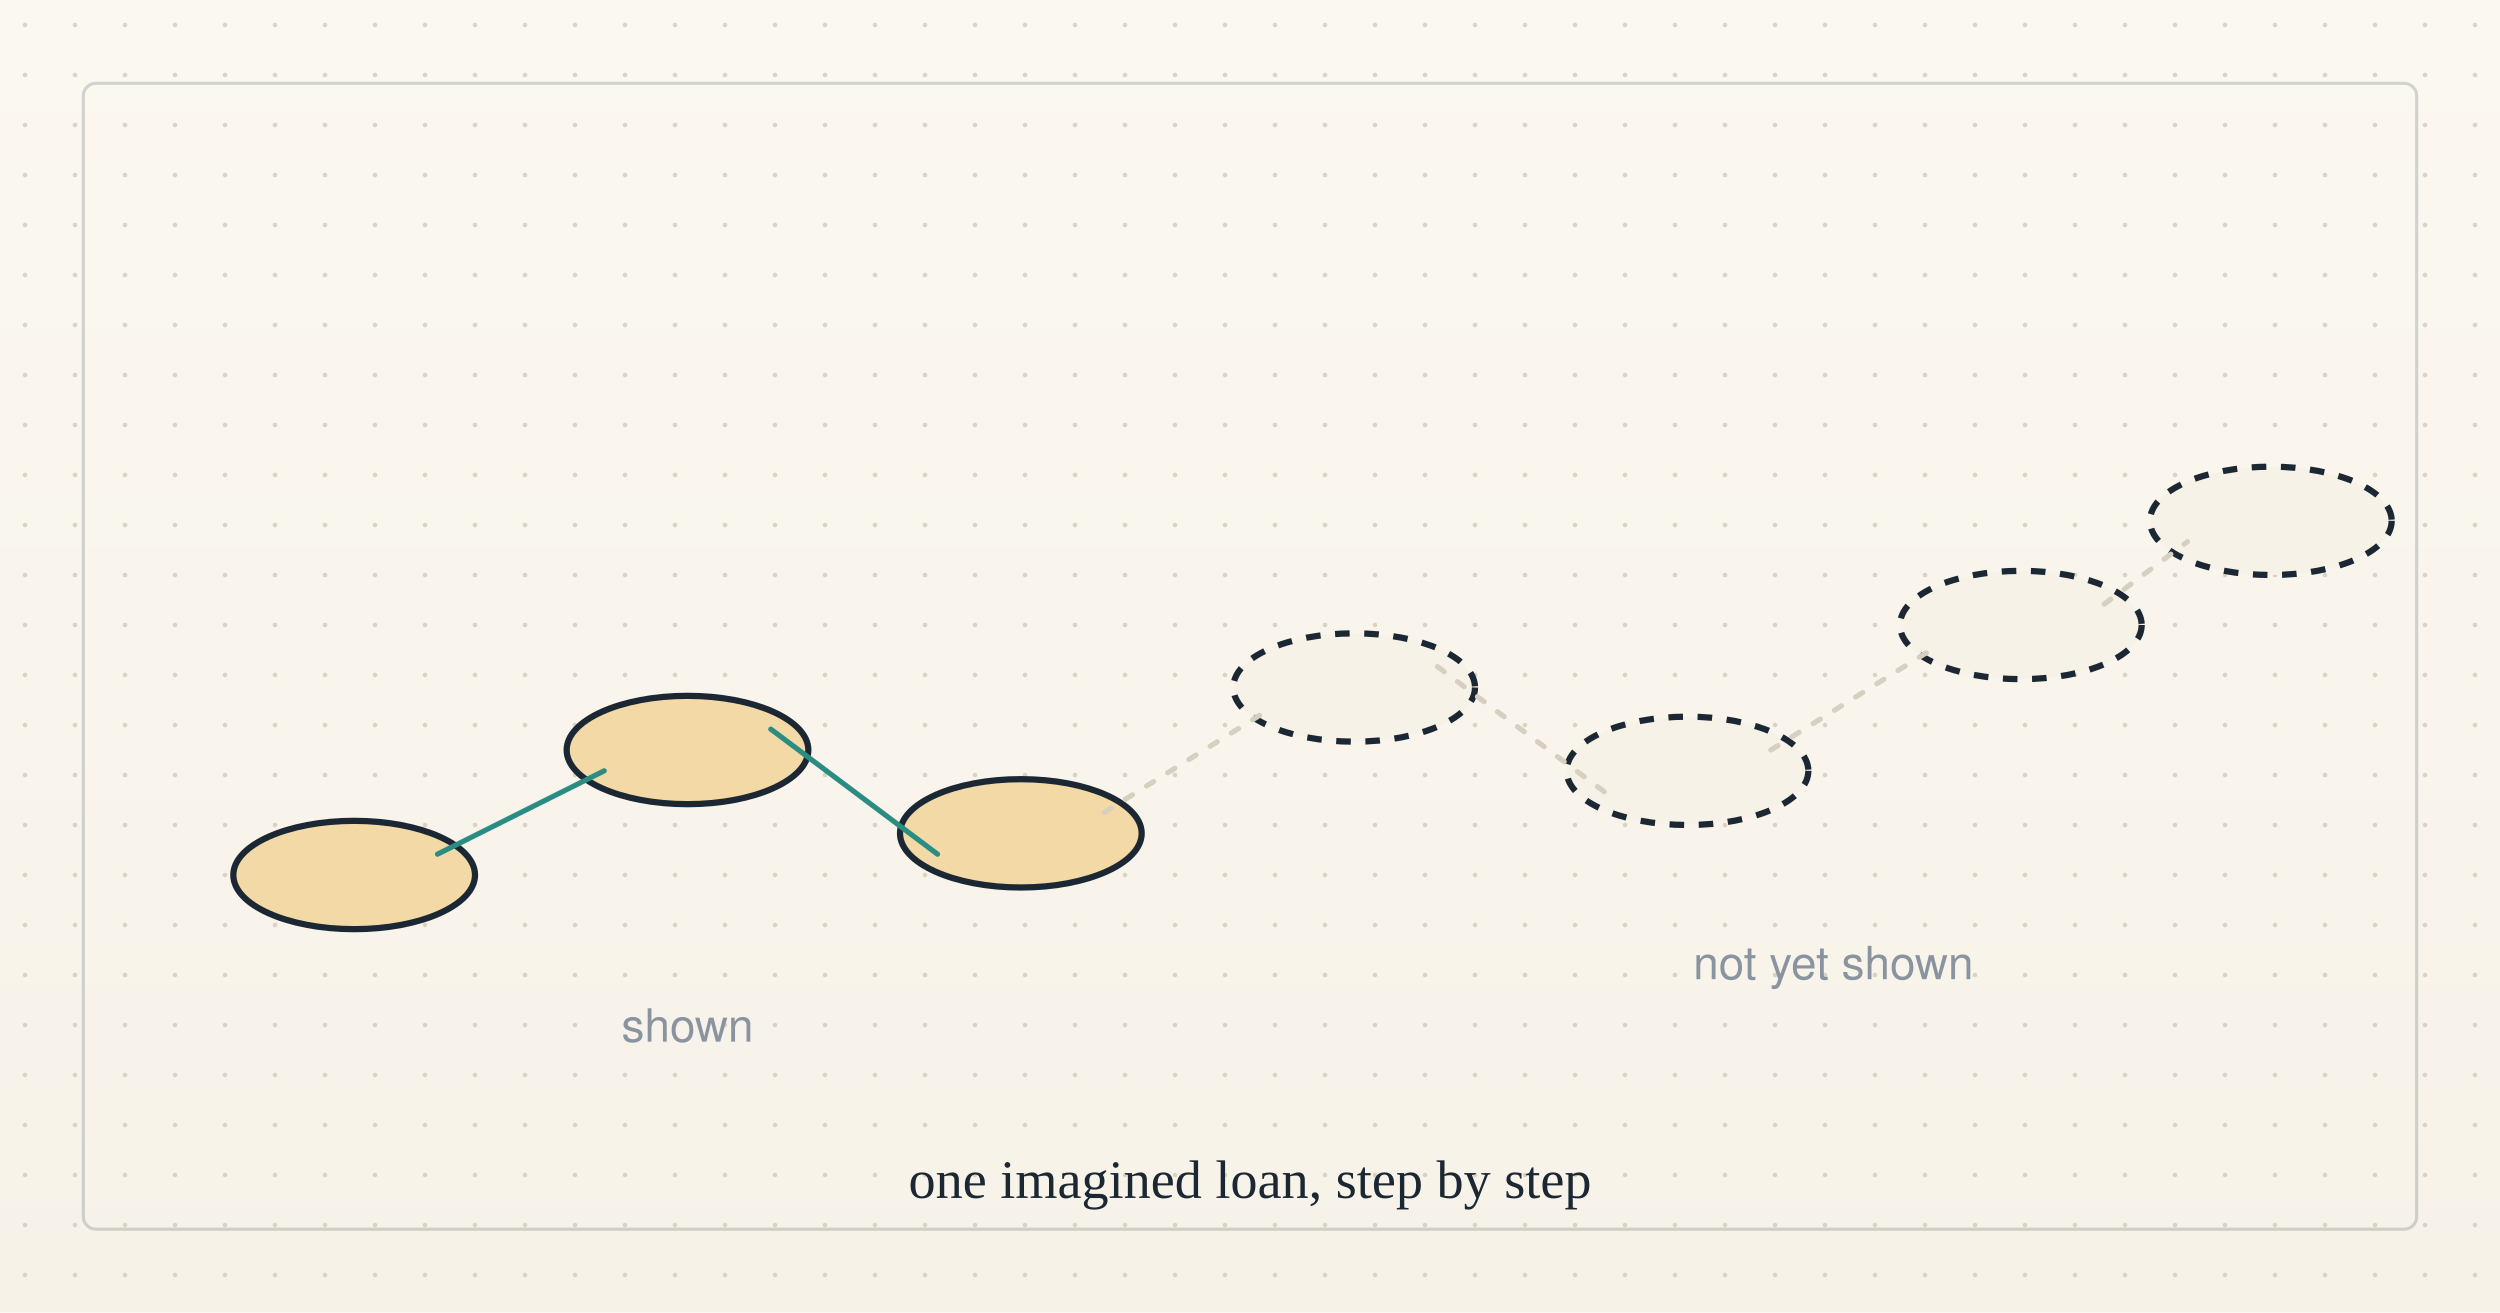
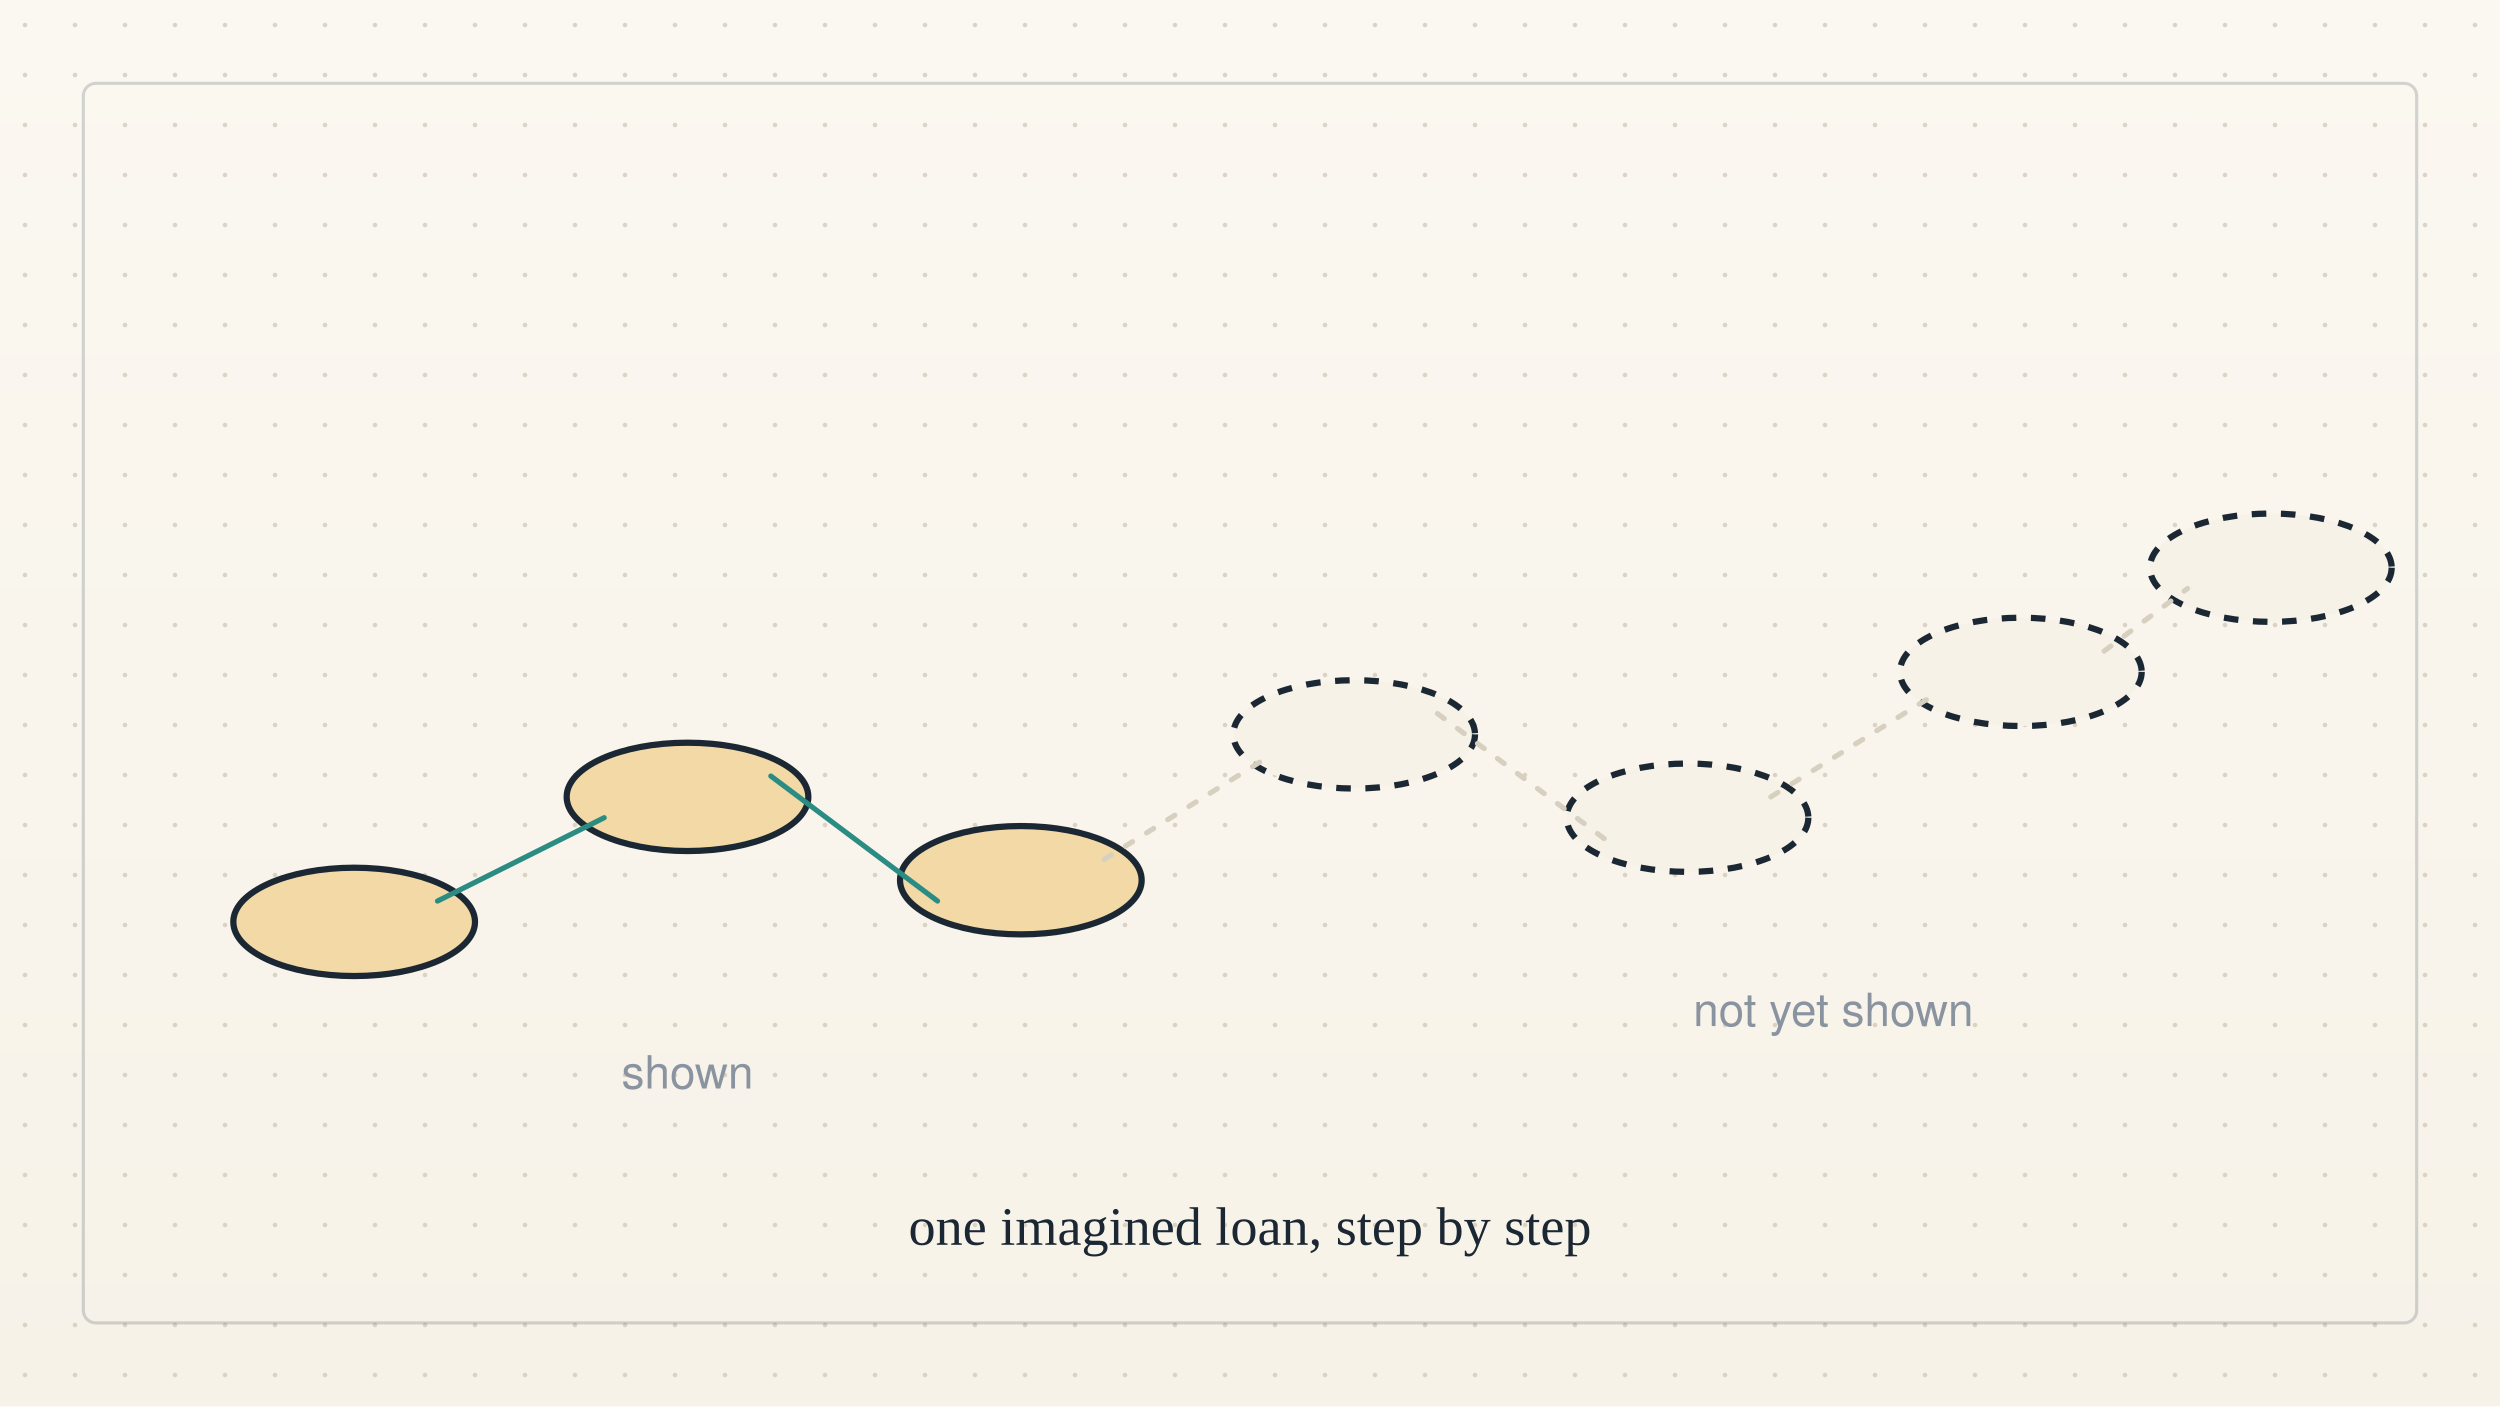
- <svg xmlns="http://www.w3.org/2000/svg" viewBox="0 0 1200 630" width="1200" height="630" role="img" aria-label="Stepping stones, solid for what is shown and dashed for what is not">
+ <svg xmlns="http://www.w3.org/2000/svg" viewBox="0 0 1200 675" width="1200" height="675" role="img" aria-label="Stepping stones, solid for what is shown and dashed for what is not">
  <defs>
    <pattern id="dots" width="24" height="24" patternUnits="userSpaceOnUse">
      <circle cx="12" cy="12" r="1.1" fill="#D7CFC0" />
    </pattern>
    <linearGradient id="sky" x1="0" y1="0" x2="0" y2="1">
      <stop offset="0" stop-color="#FBF8F1" />
      <stop offset="1" stop-color="#F7F2E8" />
    </linearGradient>
    <radialGradient id="glow" cx="0.5" cy="0.5" r="0.5">
      <stop offset="0" stop-color="#D9962B" stop-opacity="0.35" />
      <stop offset="1" stop-color="#D9962B" stop-opacity="0" />
    </radialGradient>
    <filter id="soft" x="-20%" y="-20%" width="140%" height="140%">
      <feGaussianBlur stdDeviation="6" />
    </filter>
  </defs>
-   <rect width="1200" height="630" fill="url(#sky)" />
-   <rect width="1200" height="630" fill="url(#dots)" opacity="0.9" />
-   <ellipse cx="170" cy="420" rx="58" ry="26" fill="#F2D9A6" stroke="#1B2733" stroke-width="3" stroke-dasharray="0" />
-   <ellipse cx="330" cy="360" rx="58" ry="26" fill="#F2D9A6" stroke="#1B2733" stroke-width="3" stroke-dasharray="0" />
-   <ellipse cx="490" cy="400" rx="58" ry="26" fill="#F2D9A6" stroke="#1B2733" stroke-width="3" stroke-dasharray="0" />
-   <ellipse cx="650" cy="330" rx="58" ry="26" fill="#F7F2E8" stroke="#1B2733" stroke-width="3" stroke-dasharray="7 7" />
-   <ellipse cx="810" cy="370" rx="58" ry="26" fill="#F7F2E8" stroke="#1B2733" stroke-width="3" stroke-dasharray="7 7" />
-   <ellipse cx="970" cy="300" rx="58" ry="26" fill="#F7F2E8" stroke="#1B2733" stroke-width="3" stroke-dasharray="7 7" />
-   <ellipse cx="1090" cy="250" rx="58" ry="26" fill="#F7F2E8" stroke="#1B2733" stroke-width="3" stroke-dasharray="7 7" />
-   <line x1="210" y1="410" x2="290" y2="370" stroke="#2A8C82" stroke-width="2.5" stroke-linecap="round" opacity="1.0" />
-   <line x1="370" y1="350" x2="450" y2="410" stroke="#2A8C82" stroke-width="2.5" stroke-linecap="round" opacity="1.0" />
-   <line x1="530" y1="390" x2="610" y2="340" stroke="#D7CFC0" stroke-width="2.5" stroke-linecap="round" stroke-dasharray="4 8" opacity="1.0" />
-   <line x1="690" y1="320" x2="770" y2="380" stroke="#D7CFC0" stroke-width="2.5" stroke-linecap="round" stroke-dasharray="4 8" opacity="1.0" />
-   <line x1="850" y1="360" x2="930" y2="310" stroke="#D7CFC0" stroke-width="2.5" stroke-linecap="round" stroke-dasharray="4 8" opacity="1.0" />
-   <line x1="1010" y1="290" x2="1050" y2="260" stroke="#D7CFC0" stroke-width="2.5" stroke-linecap="round" stroke-dasharray="4 8" opacity="1.0" />
-   <text x="330" y="500" font-family="'Helvetica Neue', Helvetica, Arial, sans-serif" font-size="22" fill="#8A94A0" text-anchor="middle" font-weight="normal" opacity="1.0">shown</text>
-   <text x="880" y="470" font-family="'Helvetica Neue', Helvetica, Arial, sans-serif" font-size="22" fill="#8A94A0" text-anchor="middle" font-weight="normal" opacity="1.0">not yet shown</text>
-   <text x="600" y="575" font-family="Georgia, 'Times New Roman', serif" font-size="26" fill="#1B2733" text-anchor="middle" font-weight="normal" opacity="1.0">one imagined loan, step by step</text>
-   <rect x="40" y="40" width="1120" height="550" fill="none" stroke="#1B2733" stroke-opacity="0.18" stroke-width="1.5" rx="6" />
+   <rect width="1200" height="675" fill="url(#sky)" />
+   <rect width="1200" height="675" fill="url(#dots)" opacity="0.9" />
+   <g transform="translate(0,22.5)">
+     <ellipse cx="170" cy="420" rx="58" ry="26" fill="#F2D9A6" stroke="#1B2733" stroke-width="3" stroke-dasharray="0" />
+     <ellipse cx="330" cy="360" rx="58" ry="26" fill="#F2D9A6" stroke="#1B2733" stroke-width="3" stroke-dasharray="0" />
+     <ellipse cx="490" cy="400" rx="58" ry="26" fill="#F2D9A6" stroke="#1B2733" stroke-width="3" stroke-dasharray="0" />
+     <ellipse cx="650" cy="330" rx="58" ry="26" fill="#F7F2E8" stroke="#1B2733" stroke-width="3" stroke-dasharray="7 7" />
+     <ellipse cx="810" cy="370" rx="58" ry="26" fill="#F7F2E8" stroke="#1B2733" stroke-width="3" stroke-dasharray="7 7" />
+     <ellipse cx="970" cy="300" rx="58" ry="26" fill="#F7F2E8" stroke="#1B2733" stroke-width="3" stroke-dasharray="7 7" />
+     <ellipse cx="1090" cy="250" rx="58" ry="26" fill="#F7F2E8" stroke="#1B2733" stroke-width="3" stroke-dasharray="7 7" />
+     <line x1="210" y1="410" x2="290" y2="370" stroke="#2A8C82" stroke-width="2.5" stroke-linecap="round" opacity="1.0" />
+     <line x1="370" y1="350" x2="450" y2="410" stroke="#2A8C82" stroke-width="2.5" stroke-linecap="round" opacity="1.0" />
+     <line x1="530" y1="390" x2="610" y2="340" stroke="#D7CFC0" stroke-width="2.5" stroke-linecap="round" stroke-dasharray="4 8" opacity="1.0" />
+     <line x1="690" y1="320" x2="770" y2="380" stroke="#D7CFC0" stroke-width="2.5" stroke-linecap="round" stroke-dasharray="4 8" opacity="1.0" />
+     <line x1="850" y1="360" x2="930" y2="310" stroke="#D7CFC0" stroke-width="2.5" stroke-linecap="round" stroke-dasharray="4 8" opacity="1.0" />
+     <line x1="1010" y1="290" x2="1050" y2="260" stroke="#D7CFC0" stroke-width="2.5" stroke-linecap="round" stroke-dasharray="4 8" opacity="1.0" />
+     <text x="330" y="500" font-family="'Helvetica Neue', Helvetica, Arial, sans-serif" font-size="22" fill="#8A94A0" text-anchor="middle" font-weight="normal" opacity="1.0">shown</text>
+     <text x="880" y="470" font-family="'Helvetica Neue', Helvetica, Arial, sans-serif" font-size="22" fill="#8A94A0" text-anchor="middle" font-weight="normal" opacity="1.0">not yet shown</text>
+     <text x="600" y="575" font-family="Georgia, 'Times New Roman', serif" font-size="26" fill="#1B2733" text-anchor="middle" font-weight="normal" opacity="1.0">one imagined loan, step by step</text>
+   </g>
+   <rect x="40" y="40" width="1120" height="595" fill="none" stroke="#1B2733" stroke-opacity="0.18" stroke-width="1.5" rx="6" />
</svg>
